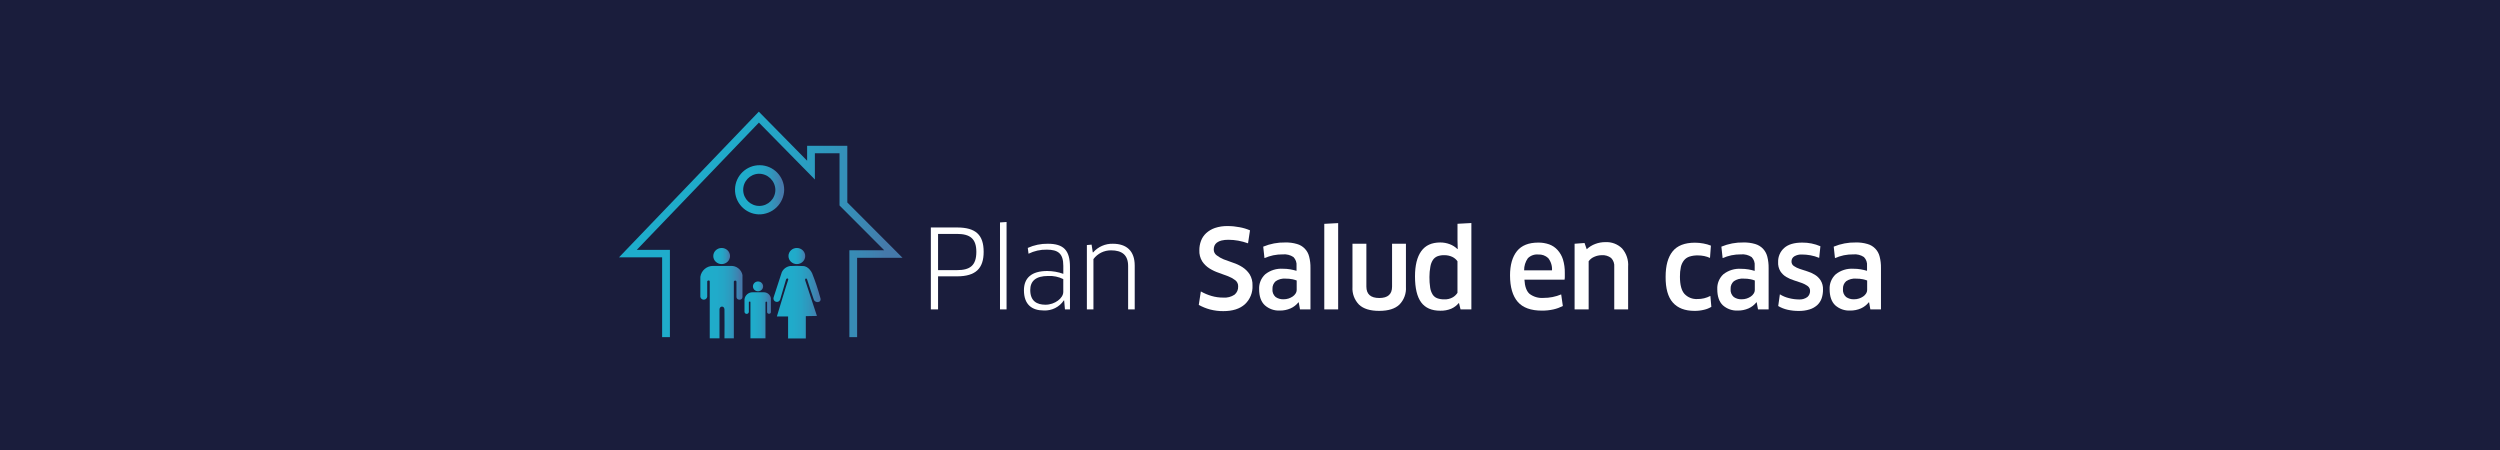
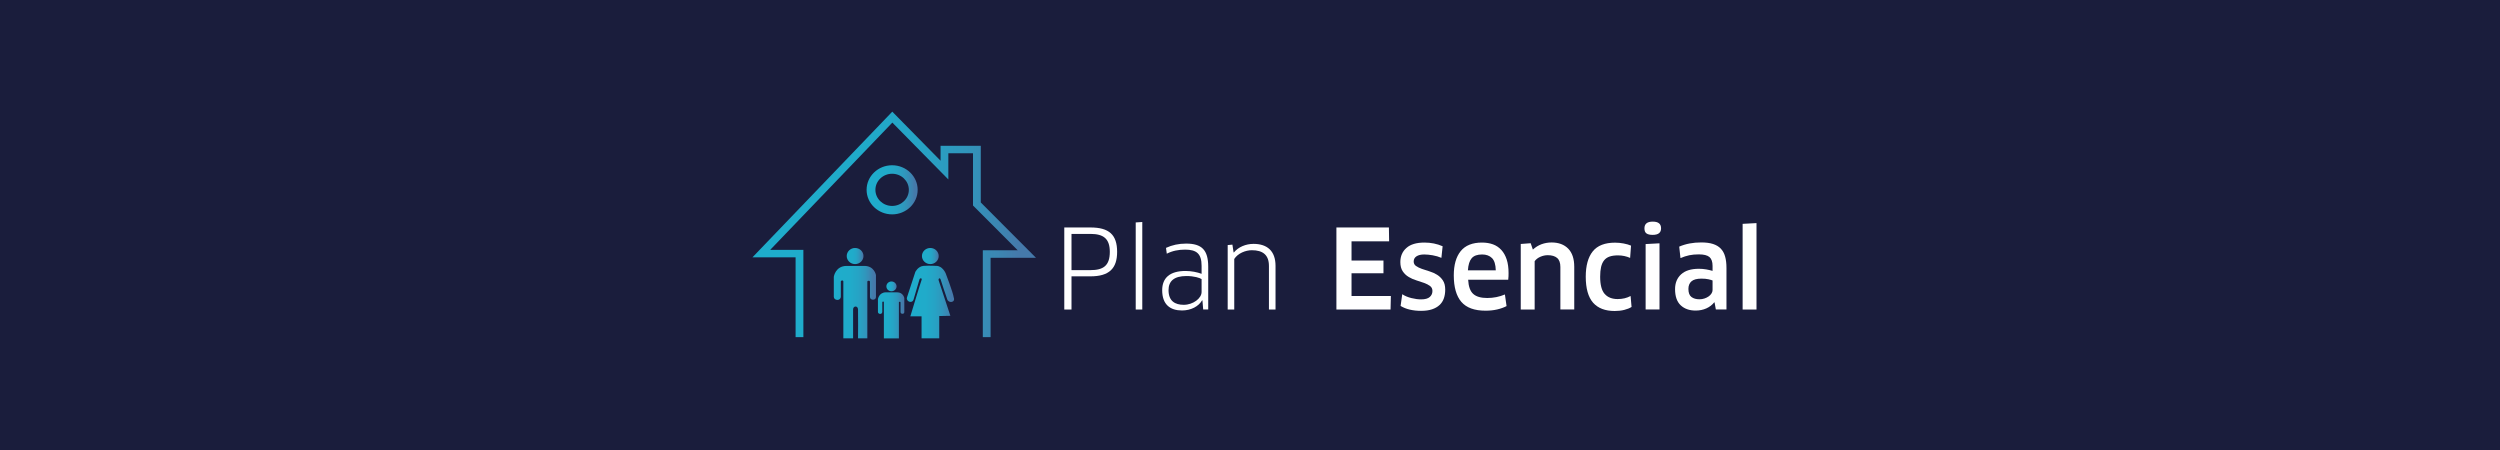
- <svg xmlns="http://www.w3.org/2000/svg" xmlns:xlink="http://www.w3.org/1999/xlink" id="Capa_1" data-name="Capa 1" viewBox="0 0 800 144">
-   <defs>
-     <style>.cls-1{fill:#1a1d3c;}.cls-2{fill:#fff;}.cls-3{fill:url(#linear-gradient);}.cls-4{fill:url(#linear-gradient-2);}.cls-5{fill:url(#linear-gradient-3);}.cls-6{fill:url(#linear-gradient-4);}.cls-7{fill:url(#linear-gradient-5);}.cls-8{fill:url(#linear-gradient-6);}.cls-9{fill:url(#linear-gradient-7);}.cls-10{fill:url(#linear-gradient-8);}</style>
-     <linearGradient id="linear-gradient" x1="198.08" y1="71.8" x2="288.8" y2="71.8" gradientUnits="userSpaceOnUse">
-       <stop offset="0" stop-color="#1eadcb" />
-       <stop offset="0.39" stop-color="#20abca" />
-       <stop offset="0.59" stop-color="#26a3c5" />
-       <stop offset="0.75" stop-color="#3096bc" />
-       <stop offset="0.89" stop-color="#3e83b0" />
-       <stop offset="0.94" stop-color="#4579aa" />
-     </linearGradient>
-     <linearGradient id="linear-gradient-2" x1="234.6" y1="60.74" x2="250.94" y2="60.74" xlink:href="#linear-gradient" />
-     <linearGradient id="linear-gradient-3" x1="228.24" y1="81.93" x2="233.61" y2="81.93" xlink:href="#linear-gradient" />
-     <linearGradient id="linear-gradient-4" x1="252.31" y1="81.93" x2="257.68" y2="81.93" xlink:href="#linear-gradient" />
-     <linearGradient id="linear-gradient-5" x1="240.94" y1="91.64" x2="244.19" y2="91.64" xlink:href="#linear-gradient" />
-     <linearGradient id="linear-gradient-6" x1="224.11" y1="96.68" x2="237.59" y2="96.68" xlink:href="#linear-gradient" />
-     <linearGradient id="linear-gradient-7" x1="238.24" y1="100.9" x2="246.68" y2="100.9" xlink:href="#linear-gradient" />
-     <linearGradient id="linear-gradient-8" x1="247.49" y1="96.65" x2="262.6" y2="96.65" xlink:href="#linear-gradient" />
-   </defs>
-   <rect class="cls-1" width="800" height="144" />
-   <path class="cls-2" d="M306.23,88.43h-6.05V99h-2.31V72.79h8.36c5.95,0,8.54,2.31,8.54,7.8C314.77,85.88,312.25,88.43,306.23,88.43Zm0-13.58h-6.05V86.44h6.05c4.1,0,6.2-1.4,6.2-5.85C312.43,76.39,310.43,74.85,306.23,74.85Z" />
-   <path class="cls-2" d="M320,99V71.18l2.1-.14V99Z" />
-   <path class="cls-2" d="M340.53,96.13l-.1,0A7.28,7.28,0,0,1,334,99.35c-3.75,0-6.34-1.85-6.34-6.47,0-3.92,2.41-6.16,7.46-6.16a15.2,15.2,0,0,1,5.14.91V85.07c0-3.92-1.64-5.18-5.28-5.18a12.59,12.59,0,0,0-5.85,1.3l-.24-1.86A15,15,0,0,1,335.32,78c5,0,7.07,2.06,7.07,7.42V99h-1.61Zm-.28-6.82a9.8,9.8,0,0,0-4.83-1c-4,0-5.74,1.64-5.74,4.51,0,3.5,2.1,4.69,4.87,4.69,3,0,5.7-2.1,5.7-4.09Z" />
-   <path class="cls-2" d="M361,99V85.11c0-3.54-2-5-5.46-5a6.93,6.93,0,0,0-5.64,2.8V99h-2.1V78.42l1.51-.14.38,2.49h.11A8.12,8.12,0,0,1,356.11,78c4.37,0,7,2.27,7,7V99Z" />
-   <path class="cls-2" d="M383.61,97.57l.66-4.31a15.76,15.76,0,0,0,3.43,1.45,13,13,0,0,0,3.75.52,5.7,5.7,0,0,0,3.6-.93,3.2,3.2,0,0,0,1.16-2.64,2.39,2.39,0,0,0-.93-2A9.13,9.13,0,0,0,393,88.4c-.93-.37-1.93-.74-3-1.1a13.81,13.81,0,0,1-3-1.42,7.76,7.76,0,0,1-2.29-2.24,6.22,6.22,0,0,1-.92-3.57,8.33,8.33,0,0,1,.53-3,6.38,6.38,0,0,1,1.64-2.45,8,8,0,0,1,2.82-1.67,12.09,12.09,0,0,1,4.08-.61,19.23,19.23,0,0,1,3.81.37,15,15,0,0,1,3.33,1l-.63,4.15a20.23,20.23,0,0,0-3.15-.85,18.28,18.28,0,0,0-3.12-.28,9,9,0,0,0-2.25.24,4.07,4.07,0,0,0-1.45.67,2.39,2.39,0,0,0-.78,1,3.29,3.29,0,0,0-.22,1.17,2.23,2.23,0,0,0,.93,1.89A9.93,9.93,0,0,0,391.6,83c.92.36,1.93.72,3,1.08a12.94,12.94,0,0,1,3,1.42,7.92,7.92,0,0,1,2.28,2.26,6.4,6.4,0,0,1,.92,3.61,7.66,7.66,0,0,1-2.44,6q-2.44,2.19-6.9,2.19a16.17,16.17,0,0,1-4.25-.53A15.8,15.8,0,0,1,383.61,97.57Z" />
-   <path class="cls-2" d="M402.92,92.52a6.11,6.11,0,0,1,1.94-4.74A8.21,8.21,0,0,1,410.55,86a13.52,13.52,0,0,1,2.34.19,19.09,19.09,0,0,1,2,.47V85.1a3.5,3.5,0,0,0-1-2.85,5.25,5.25,0,0,0-3.38-.85,14.73,14.73,0,0,0-3.06.29,16.31,16.31,0,0,0-2.82.9l-.4-3.66a17.48,17.48,0,0,1,7.07-1.34,12.2,12.2,0,0,1,3.74.49,5.53,5.53,0,0,1,3.88,4,13.67,13.67,0,0,1,.43,3.68V99H416l-.41-2.25-.1,0a6.61,6.61,0,0,1-2.52,1.94,8.27,8.27,0,0,1-3.43.69,6.75,6.75,0,0,1-4.78-1.68Q402.92,96,402.92,92.52Zm4.27-.07a3,3,0,0,0,1,2.59,4.17,4.17,0,0,0,2.55.73,5.19,5.19,0,0,0,1.59-.24,5.31,5.31,0,0,0,1.33-.65,3.23,3.23,0,0,0,.93-.95,2,2,0,0,0,.35-1.09V89.76a8.46,8.46,0,0,0-1.31-.39,10.4,10.4,0,0,0-2.26-.21,4.87,4.87,0,0,0-3.16.84A3.06,3.06,0,0,0,407.19,92.45Z" />
-   <path class="cls-2" d="M423.77,99V71.63l4.44-.24V99Z" />
-   <path class="cls-2" d="M432.79,91.83V78h4.45V91.7c0,2.44,1.37,3.66,4.13,3.66s4.1-1.22,4.09-3.66V78h4.44V91.83a7.33,7.33,0,0,1-2.1,5.65q-2.1,2-6.46,2t-6.46-2A7.39,7.39,0,0,1,432.79,91.83Z" />
-   <path class="cls-2" d="M452.8,88.44c0-3.52.66-6.21,2-8.07s3.34-2.78,6.09-2.78a8.48,8.48,0,0,1,3,.54,7.14,7.14,0,0,1,2.51,1.59l.07-.09-.07-2.79V71.61l4.44-.24V99h-3.47l-.49-2-.1,0a6.43,6.43,0,0,1-2.41,1.8,8.64,8.64,0,0,1-3.47.63c-2.78,0-4.82-.9-6.13-2.68S452.8,92.22,452.8,88.44Zm4.62.19a21,21,0,0,0,.23,3.37,5.78,5.78,0,0,0,.77,2.21,3,3,0,0,0,1.45,1.21,6,6,0,0,0,2.25.37,5,5,0,0,0,2.83-.68,4.51,4.51,0,0,0,1.44-1.41V83.6a4.35,4.35,0,0,0-1.68-1.41,5.85,5.85,0,0,0-2.56-.53A5.75,5.75,0,0,0,460,82a3.12,3.12,0,0,0-1.47,1.19,5.49,5.49,0,0,0-.81,2.15A17.63,17.63,0,0,0,457.42,88.63Z" />
-   <path class="cls-2" d="M483.21,88.12q0-5,2.22-7.77c1.48-1.82,3.74-2.72,6.8-2.72a10.19,10.19,0,0,1,3.52.57A6.65,6.65,0,0,1,498.42,80a8.16,8.16,0,0,1,1.72,3,14.11,14.11,0,0,1,.6,4.35c0,.33,0,.69,0,1.07s0,.74-.08,1.07H487.82c.11,2.16.66,3.68,1.63,4.54a6.57,6.57,0,0,0,4.47,1.3,14.36,14.36,0,0,0,5.66-1.12l.53,3.72a13.32,13.32,0,0,1-3,1.08,16.45,16.45,0,0,1-3.69.39c-3.54,0-6.13-.94-7.75-2.82S483.21,91.9,483.21,88.12Zm4.51-1.61h8.92a5.72,5.72,0,0,0-1.22-3.93,4.3,4.3,0,0,0-3.16-1.14,4.18,4.18,0,0,0-3.34,1.19A6.53,6.53,0,0,0,487.72,86.51Z" />
-   <path class="cls-2" d="M503.87,99v-21l3.18-.24.7,2a8,8,0,0,1,2.74-1.7,9,9,0,0,1,3.25-.58,7.11,7.11,0,0,1,5.31,2A8,8,0,0,1,521,85.38V99h-4.44V85.43a3.6,3.6,0,0,0-1-2.88,4.45,4.45,0,0,0-3-.89,5.92,5.92,0,0,0-2.37.51,4.22,4.22,0,0,0-1.82,1.42V99Z" />
-   <path class="cls-2" d="M533,88.54q0-5.31,2.23-8.09t7.15-2.79a14.66,14.66,0,0,1,2.72.26,12.39,12.39,0,0,1,2.39.68l-.29,3.94a8.72,8.72,0,0,0-1.87-.61,10.38,10.38,0,0,0-2-.2,8.42,8.42,0,0,0-2.68.37,3.76,3.76,0,0,0-1.77,1.2,5.32,5.32,0,0,0-1,2.12,13.91,13.91,0,0,0-.3,3.12c0,2.59.48,4.42,1.45,5.51a5.27,5.27,0,0,0,4.16,1.64,8.52,8.52,0,0,0,4.13-1l.31,3.5a7.88,7.88,0,0,1-2.31.93,12.34,12.34,0,0,1-3.08.36q-4.57,0-6.93-2.66T533,88.54Z" />
-   <path class="cls-2" d="M549.53,92.52a6.11,6.11,0,0,1,1.93-4.74,8.26,8.26,0,0,1,5.7-1.76,13.52,13.52,0,0,1,2.34.19,18.88,18.88,0,0,1,2,.47V85.1a3.5,3.5,0,0,0-1-2.85,5.26,5.26,0,0,0-3.38-.85,14.73,14.73,0,0,0-3.06.29,15.78,15.78,0,0,0-2.82.9l-.4-3.66a17.48,17.48,0,0,1,7.07-1.34,12.29,12.29,0,0,1,3.74.49,5.75,5.75,0,0,1,2.49,1.49,5.87,5.87,0,0,1,1.39,2.53,14.08,14.08,0,0,1,.43,3.68V99h-3.4l-.41-2.25-.11,0a6.58,6.58,0,0,1-2.51,1.94,8.32,8.32,0,0,1-3.44.69,6.71,6.71,0,0,1-4.77-1.68Q549.53,96,549.53,92.52Zm4.27-.07a3,3,0,0,0,1,2.59,4.13,4.13,0,0,0,2.55.73,5.19,5.19,0,0,0,1.59-.24,5.31,5.31,0,0,0,1.33-.65,3.32,3.32,0,0,0,.92-.95,1.93,1.93,0,0,0,.35-1.09V89.76a8.12,8.12,0,0,0-1.31-.39,10.24,10.24,0,0,0-2.25-.21,4.86,4.86,0,0,0-3.16.84A3,3,0,0,0,553.8,92.45Z" />
-   <path class="cls-2" d="M569,83.85a5.78,5.78,0,0,1,1.94-4.5c1.28-1.15,3.21-1.72,5.77-1.72a14.41,14.41,0,0,1,5.82,1.17l-.39,3.72a13,13,0,0,0-2.81-.83,15.83,15.83,0,0,0-2.69-.25,4.43,4.43,0,0,0-2.47.59,1.87,1.87,0,0,0-.89,1.65,1.66,1.66,0,0,0,.75,1.44,7.24,7.24,0,0,0,1.87.92c.74.26,1.56.52,2.43.79a10.29,10.29,0,0,1,2.43,1.09,5.91,5.91,0,0,1,1.85,1.81,5.21,5.21,0,0,1,.75,2.94,8.51,8.51,0,0,1-.43,2.79,5.28,5.28,0,0,1-1.38,2.14A6.48,6.48,0,0,1,579.11,99a11.06,11.06,0,0,1-3.52.5,16.13,16.13,0,0,1-3.56-.38,10.28,10.28,0,0,1-3-1.19l.53-3.75a9.62,9.62,0,0,0,2.91,1.22,12.78,12.78,0,0,0,3.11.42,4.11,4.11,0,0,0,2.78-.77,2.47,2.47,0,0,0,.86-1.92,1.86,1.86,0,0,0-.75-1.58,7.41,7.41,0,0,0-1.91-1c-.77-.29-1.59-.56-2.47-.83a11.17,11.17,0,0,1-2.47-1.09,5.7,5.7,0,0,1-1.9-1.82A5.14,5.14,0,0,1,569,83.85Z" />
-   <path class="cls-2" d="M585.48,92.52a6.11,6.11,0,0,1,1.94-4.74A8.21,8.21,0,0,1,593.11,86a13.52,13.52,0,0,1,2.34.19,18.53,18.53,0,0,1,2,.47V85.1a3.5,3.5,0,0,0-1-2.85,5.25,5.25,0,0,0-3.38-.85,14.73,14.73,0,0,0-3.06.29,16.31,16.31,0,0,0-2.82.9l-.4-3.66a17.48,17.48,0,0,1,7.07-1.34,12.2,12.2,0,0,1,3.74.49,5.53,5.53,0,0,1,3.88,4,13.67,13.67,0,0,1,.43,3.68V99h-3.4l-.4-2.25-.11,0a6.66,6.66,0,0,1-2.51,1.94,8.35,8.35,0,0,1-3.44.69,6.71,6.71,0,0,1-4.77-1.68Q585.48,96,585.48,92.52Zm4.27-.07a3,3,0,0,0,1,2.59,4.11,4.11,0,0,0,2.54.73,5.19,5.19,0,0,0,1.59-.24,5.31,5.31,0,0,0,1.33-.65,3.23,3.23,0,0,0,.93-.95,2,2,0,0,0,.35-1.09V89.76a8.46,8.46,0,0,0-1.31-.39,10.37,10.37,0,0,0-2.25-.21,4.89,4.89,0,0,0-3.17.84A3.06,3.06,0,0,0,589.75,92.45Z" />
-   <polygon class="cls-3" points="274.28 107.88 271.8 107.88 271.8 80.09 282.96 80.09 268.65 65.75 268.65 49.05 260.76 49.05 260.76 57.44 242.85 39.23 203.76 79.96 214.37 79.96 214.37 107.88 211.88 107.88 211.88 82.35 198.08 82.35 242.82 35.73 258.28 51.43 258.28 46.66 271.14 46.66 271.14 64.79 288.8 82.49 274.28 82.49 274.28 107.88" />
-   <path class="cls-4" d="M242.77,68.6a7.87,7.87,0,1,1,8.17-7.86A8,8,0,0,1,242.77,68.6Zm0-13a5.15,5.15,0,1,0,5.35,5.14A5.25,5.25,0,0,0,242.77,55.6Z" />
-   <ellipse class="cls-5" cx="230.93" cy="81.93" rx="2.68" ry="2.58" />
-   <ellipse class="cls-6" cx="254.99" cy="81.93" rx="2.68" ry="2.58" />
-   <ellipse class="cls-7" cx="242.57" cy="91.64" rx="1.63" ry="1.57" />
-   <path class="cls-8" d="M224.11,95V88.57a4.1,4.1,0,0,1,4.13-3.48h5.64A3.63,3.63,0,0,1,237.59,88v7.06c0,1.15-1.88,1.11-1.92,0,0-.81,0-4.38,0-4.9s-.84-.46-.84,0v18.11h-3s.06-8,0-9.26-1.59-1.14-1.59,0v9.26h-3.12s0-17.7,0-18.2-.79-.38-.81,0,0,4.91,0,4.91A1.12,1.12,0,0,1,224.11,95Z" />
-   <path class="cls-9" d="M238.24,99.84v-4.1a2.58,2.58,0,0,1,2.58-2.21h3.54a2.28,2.28,0,0,1,2.32,1.85v4.49c0,.73-1.18.71-1.2,0,0-.52,0-2.78,0-3.12s-.53-.29-.53,0v11.52h-4.81V96.7c0-.32-.5-.24-.51,0s0,3.12,0,3.12A.7.7,0,0,1,238.24,99.84Z" />
-   <path class="cls-10" d="M252.19,108.27v-7H248.6s3.32-11,3.59-11.62-.49-.78-.67-.16-1.46,5.06-1.87,6.36a1.1,1.1,0,1,1-2.1-.68l2.64-8.1a3.54,3.54,0,0,1,2.65-1.94,33.79,33.79,0,0,1,4,0c2-.06,3.05,2.34,3.05,2.34a70.67,70.67,0,0,1,2.61,7.83c.58,1.63-1.69,1.82-2.1.52-.32-1-1.86-5.42-2.07-6.23s-.87-.47-.65.19l3.74,11.32-3.56.07v7.14H252" />
+ <svg xmlns="http://www.w3.org/2000/svg" version="1.1" id="Capa_1" x="0px" y="0px" viewBox="0 0 800 144" style="enable-background:new 0 0 800 144;" xml:space="preserve">
+   <style type="text/css">
+ 	.st0{fill:#1A1D3C;}
+ 	.st1{enable-background:new    ;}
+ 	.st2{fill:#FFFFFF;}
+ 	.st3{fill:url(#SVGID_1_);}
+ 	.st4{fill:url(#SVGID_2_);}
+ 	.st5{fill:url(#SVGID_3_);}
+ 	.st6{fill:url(#SVGID_4_);}
+ 	.st7{fill:url(#SVGID_5_);}
+ 	.st8{fill:url(#SVGID_6_);}
+ 	.st9{fill:url(#SVGID_7_);}
+ 	.st10{fill:url(#SVGID_8_);}
+ </style>
+   <rect x="-12.54" y="-6.03" class="st0" width="825.08" height="213.06" />
+   <g>
+     <g class="st1">
+       <path class="st2" d="M348.94,88.43h-6.06v10.61h-2.31V72.79h8.37c5.95,0,8.54,2.31,8.54,7.81    C357.48,85.88,354.96,88.43,348.94,88.43z M348.94,74.85h-6.06v11.59h6.06c4.1,0,6.2-1.4,6.2-5.85    C355.13,76.39,353.14,74.85,348.94,74.85z" />
+       <path class="st2" d="M363.43,99.04V71.18l2.1-0.14v28H363.43z" />
+       <path class="st2" d="M384.78,96.13l-0.1-0.04c-1.12,1.96-3.57,3.26-6.44,3.26c-3.75,0-6.34-1.86-6.34-6.48    c0-3.92,2.42-6.16,7.46-6.16c1.86,0,3.75,0.38,5.15,0.91v-2.56c0-3.92-1.65-5.18-5.29-5.18c-2.14,0-4.06,0.39-5.85,1.3l-0.25-1.86    c1.96-0.91,4.06-1.37,6.44-1.37c5.04,0,7.07,2.07,7.07,7.42v13.65h-1.61L384.78,96.13z M384.5,89.31    c-0.53-0.38-2.35-0.98-4.83-0.98c-3.99,0-5.74,1.64-5.74,4.52c0,3.5,2.1,4.69,4.87,4.69c3.01,0,5.71-2.1,5.71-4.1V89.31z" />
+       <path class="st2" d="M406.06,99.04V85.11c0-3.54-1.96-5.04-5.46-5.04c-2.03,0-4.48,0.98-5.64,2.8v16.17h-2.1V78.42l1.51-0.14    l0.38,2.49h0.11c1.4-1.72,3.78-2.73,6.27-2.73c4.38,0,7.04,2.28,7.04,7.04v13.97H406.06z" />
+     </g>
+     <g class="st1">
+       <path class="st2" d="M427.65,99.04V72.79h16.8l0.07,4.44h-12.03v6.15h10.22v4.07h-10.22v7.28h12.59l-0.1,4.31H427.65z" />
+       <path class="st2" d="M448.11,83.85c0-1.85,0.64-3.35,1.93-4.5c1.29-1.15,3.21-1.73,5.78-1.73c2.09,0,4.03,0.39,5.82,1.18    l-0.39,3.71c-0.88-0.38-1.82-0.65-2.81-0.82c-0.99-0.17-1.88-0.26-2.69-0.26c-1.05,0-1.87,0.2-2.47,0.59    c-0.6,0.39-0.9,0.95-0.9,1.66c0,0.61,0.25,1.09,0.75,1.44s1.13,0.66,1.87,0.92c0.75,0.26,1.56,0.52,2.43,0.79    c0.88,0.27,1.69,0.63,2.43,1.09c0.74,0.46,1.36,1.06,1.86,1.81s0.75,1.73,0.75,2.94c0,1.02-0.14,1.95-0.43,2.79    c-0.29,0.84-0.75,1.55-1.38,2.14s-1.43,1.05-2.41,1.38s-2.15,0.49-3.52,0.49c-1.26,0-2.45-0.13-3.55-0.38    c-1.11-0.25-2.1-0.65-2.99-1.19l0.53-3.75c0.82,0.54,1.79,0.95,2.91,1.23s2.15,0.42,3.11,0.42c1.29,0,2.22-0.26,2.79-0.77    c0.57-0.51,0.85-1.16,0.85-1.92c0-0.67-0.25-1.2-0.75-1.58c-0.5-0.38-1.14-0.71-1.91-0.99c-0.77-0.28-1.59-0.55-2.47-0.82    c-0.88-0.27-1.7-0.63-2.47-1.09c-0.77-0.46-1.4-1.06-1.91-1.82C448.36,86.05,448.11,85.07,448.11,83.85z" />
+       <path class="st2" d="M465.21,88.12c0-3.36,0.74-5.95,2.22-7.77s3.75-2.73,6.8-2.73c1.31,0,2.48,0.19,3.52,0.57    s1.93,0.98,2.67,1.79c0.75,0.81,1.32,1.83,1.72,3.05c0.4,1.23,0.6,2.67,0.6,4.35c0,0.33-0.01,0.69-0.02,1.07    c-0.01,0.38-0.04,0.74-0.09,1.07h-12.82c0.11,2.16,0.66,3.68,1.63,4.54c0.97,0.87,2.46,1.3,4.47,1.3c2,0,3.89-0.38,5.66-1.13    l0.53,3.72c-0.89,0.46-1.9,0.82-3.03,1.08s-2.36,0.39-3.69,0.39c-3.54,0-6.13-0.94-7.75-2.82    C466.03,94.73,465.21,91.9,465.21,88.12z M469.73,86.51h8.92c-0.05-1.86-0.45-3.17-1.22-3.93c-0.77-0.76-1.82-1.15-3.15-1.15    c-1.54,0-2.65,0.4-3.34,1.2S469.84,84.72,469.73,86.51z" />
+       <path class="st2" d="M486.64,99.04V78.07l3.18-0.24l0.7,2.04c0.8-0.75,1.71-1.32,2.74-1.71c1.03-0.38,2.11-0.57,3.25-0.57    c2.25,0,4.02,0.66,5.31,1.97c1.29,1.32,1.94,3.25,1.94,5.82v13.65h-4.44V85.43c0-1.33-0.35-2.29-1.04-2.88s-1.69-0.89-3-0.89    c-0.8,0-1.59,0.17-2.37,0.51c-0.78,0.34-1.39,0.81-1.82,1.42v15.45H486.64z" />
+       <path class="st2" d="M507.44,88.54c0-3.54,0.75-6.24,2.24-8.1c1.49-1.86,3.87-2.79,7.14-2.79c0.91,0,1.82,0.09,2.73,0.26    c0.91,0.17,1.7,0.4,2.38,0.69l-0.29,3.93c-0.58-0.26-1.2-0.46-1.86-0.6c-0.66-0.14-1.33-0.21-2.02-0.21    c-1.05,0-1.94,0.12-2.67,0.37c-0.73,0.25-1.32,0.65-1.77,1.21s-0.77,1.26-0.97,2.12c-0.2,0.86-0.3,1.9-0.3,3.13    c0,2.58,0.48,4.42,1.45,5.51c0.97,1.09,2.35,1.64,4.15,1.64c1.56,0,2.94-0.33,4.14-0.98l0.31,3.5c-0.6,0.39-1.37,0.7-2.31,0.94    s-1.96,0.36-3.08,0.36c-3.05,0-5.36-0.89-6.93-2.66C508.23,95.07,507.44,92.3,507.44,88.54z" />
+       <path class="st2" d="M526.22,73.07c0-1.44,0.89-2.16,2.67-2.15c1.78,0,2.66,0.72,2.65,2.15c0,1.4-0.9,2.09-2.69,2.09    c-0.87,0-1.53-0.15-1.97-0.46C526.44,74.4,526.22,73.86,526.22,73.07z M526.6,99.04V78.1l4.44-0.24v21.17H526.6z" />
+       <path class="st2" d="M536.02,92.52c0-1.98,0.65-3.56,1.94-4.74s3.19-1.77,5.69-1.77c0.82,0,1.6,0.07,2.34,0.2    c0.74,0.13,1.42,0.29,2.03,0.47V85.1c0-1.34-0.34-2.29-1.01-2.86c-0.68-0.56-1.8-0.84-3.38-0.84c-1.15,0-2.17,0.09-3.06,0.28    c-0.89,0.19-1.83,0.49-2.82,0.9l-0.4-3.66c2.08-0.9,4.44-1.35,7.07-1.34c1.48,0,2.72,0.16,3.74,0.49    c1.02,0.33,1.85,0.82,2.49,1.49c0.64,0.67,1.1,1.51,1.39,2.54s0.43,2.25,0.43,3.67v13.26h-3.4l-0.41-2.25l-0.11-0.03    c-0.65,0.82-1.49,1.47-2.51,1.93c-1.03,0.46-2.17,0.7-3.44,0.7c-1.98,0-3.57-0.56-4.77-1.68S536.02,94.86,536.02,92.52z     M540.29,92.45c0,1.24,0.33,2.1,0.98,2.59c0.65,0.49,1.5,0.73,2.55,0.73c0.56,0,1.09-0.08,1.59-0.25c0.5-0.17,0.94-0.38,1.33-0.65    c0.39-0.27,0.7-0.58,0.93-0.95c0.23-0.36,0.35-0.73,0.35-1.09v-3.08c-0.26-0.11-0.7-0.24-1.31-0.38    c-0.61-0.14-1.36-0.21-2.25-0.21c-1.44,0-2.5,0.28-3.16,0.84S540.29,91.38,540.29,92.45z" />
+       <path class="st2" d="M557.64,99.04V71.63l4.44-0.24v27.65H557.64z" />
+     </g>
+     <g>
+       <linearGradient id="SVGID_1_" gradientUnits="userSpaceOnUse" x1="240.78" y1="74.195" x2="331.51" y2="74.195" gradientTransform="matrix(1 0 0 -1 0 146)">
+         <stop offset="0" style="stop-color:#1EADCB" />
+         <stop offset="0.389" style="stop-color:#20ABCA" />
+         <stop offset="0.591" style="stop-color:#26A3C5" />
+         <stop offset="0.75" style="stop-color:#3096BC" />
+         <stop offset="0.886" style="stop-color:#3E83B0" />
+         <stop offset="0.939" style="stop-color:#4579AA" />
+       </linearGradient>
+       <polygon class="st3" points="316.99,107.88 314.5,107.88 314.5,80.09 325.67,80.09 311.36,65.76 311.36,49.05 303.47,49.05     303.47,57.43 285.55,39.23 246.46,79.96 257.08,79.96 257.08,107.88 254.59,107.88 254.59,82.35 240.78,82.35 285.53,35.73     300.98,51.43 300.98,46.66 313.85,46.66 313.85,64.79 331.51,82.49 316.99,82.49   " />
+       <linearGradient id="SVGID_2_" gradientUnits="userSpaceOnUse" x1="277.31" y1="85.26" x2="293.65" y2="85.26" gradientTransform="matrix(1 0 0 -1 0 146)">
+         <stop offset="0" style="stop-color:#1EADCB" />
+         <stop offset="0.389" style="stop-color:#20ABCA" />
+         <stop offset="0.591" style="stop-color:#26A3C5" />
+         <stop offset="0.75" style="stop-color:#3096BC" />
+         <stop offset="0.886" style="stop-color:#3E83B0" />
+         <stop offset="0.939" style="stop-color:#4579AA" />
+       </linearGradient>
+       <path class="st4" d="M285.48,68.6c-4.5,0-8.17-3.53-8.17-7.86s3.66-7.86,8.17-7.86c4.5,0,8.17,3.53,8.17,7.86    C293.65,65.08,289.98,68.6,285.48,68.6z M285.48,55.6c-2.95,0-5.35,2.31-5.35,5.15s2.4,5.15,5.35,5.15s5.35-2.31,5.35-5.15    C290.83,57.9,288.43,55.6,285.48,55.6z" />
+       <linearGradient id="SVGID_3_" gradientUnits="userSpaceOnUse" x1="270.95" y1="64.07" x2="276.316" y2="64.07" gradientTransform="matrix(1 0 0 -1 0 146)">
+         <stop offset="0" style="stop-color:#1EADCB" />
+         <stop offset="0.389" style="stop-color:#20ABCA" />
+         <stop offset="0.591" style="stop-color:#26A3C5" />
+         <stop offset="0.75" style="stop-color:#3096BC" />
+         <stop offset="0.886" style="stop-color:#3E83B0" />
+         <stop offset="0.939" style="stop-color:#4579AA" />
+       </linearGradient>
+       <ellipse class="st5" cx="273.63" cy="81.93" rx="2.68" ry="2.58" />
+       <linearGradient id="SVGID_4_" gradientUnits="userSpaceOnUse" x1="295.02" y1="64.07" x2="300.386" y2="64.07" gradientTransform="matrix(1 0 0 -1 0 146)">
+         <stop offset="0" style="stop-color:#1EADCB" />
+         <stop offset="0.389" style="stop-color:#20ABCA" />
+         <stop offset="0.591" style="stop-color:#26A3C5" />
+         <stop offset="0.75" style="stop-color:#3096BC" />
+         <stop offset="0.886" style="stop-color:#3E83B0" />
+         <stop offset="0.939" style="stop-color:#4579AA" />
+       </linearGradient>
+       <ellipse class="st6" cx="297.7" cy="81.93" rx="2.68" ry="2.58" />
+       <linearGradient id="SVGID_5_" gradientUnits="userSpaceOnUse" x1="283.645" y1="54.36" x2="286.9" y2="54.36" gradientTransform="matrix(1 0 0 -1 0 146)">
+         <stop offset="0" style="stop-color:#1EADCB" />
+         <stop offset="0.389" style="stop-color:#20ABCA" />
+         <stop offset="0.591" style="stop-color:#26A3C5" />
+         <stop offset="0.75" style="stop-color:#3096BC" />
+         <stop offset="0.886" style="stop-color:#3E83B0" />
+         <stop offset="0.939" style="stop-color:#4579AA" />
+       </linearGradient>
+       <ellipse class="st7" cx="285.27" cy="91.64" rx="1.63" ry="1.57" />
+       <linearGradient id="SVGID_6_" gradientUnits="userSpaceOnUse" x1="266.82" y1="49.32" x2="280.3" y2="49.32" gradientTransform="matrix(1 0 0 -1 0 146)">
+         <stop offset="0" style="stop-color:#1EADCB" />
+         <stop offset="0.389" style="stop-color:#20ABCA" />
+         <stop offset="0.591" style="stop-color:#26A3C5" />
+         <stop offset="0.75" style="stop-color:#3096BC" />
+         <stop offset="0.886" style="stop-color:#3E83B0" />
+         <stop offset="0.939" style="stop-color:#4579AA" />
+       </linearGradient>
+       <path class="st8" d="M266.82,95.01c0-1.12,0-6.44,0-6.44s0.48-3.48,4.13-3.48s2.43,0,5.64,0c3.21,0,3.71,2.91,3.71,2.91    s0,5.92,0,7.06s-1.88,1.11-1.91,0c-0.03-0.82,0-4.38,0-4.91c0-0.41-0.84-0.45-0.84,0s0,18.12,0,18.12h-2.98c0,0,0.07-7.96,0-9.27    c-0.07-1.3-1.58-1.14-1.58,0s0,9.27,0,9.27h-3.12c0,0,0.01-17.71,0-18.2s-0.79-0.38-0.81,0c-0.02,0.45,0,4.9,0,4.9    C268.91,96.48,266.82,96.13,266.82,95.01z" />
+       <linearGradient id="SVGID_7_" gradientUnits="userSpaceOnUse" x1="280.94" y1="45.09" x2="289.38" y2="45.09" gradientTransform="matrix(1 0 0 -1 0 146)">
+         <stop offset="0" style="stop-color:#1EADCB" />
+         <stop offset="0.389" style="stop-color:#20ABCA" />
+         <stop offset="0.591" style="stop-color:#26A3C5" />
+         <stop offset="0.75" style="stop-color:#3096BC" />
+         <stop offset="0.886" style="stop-color:#3E83B0" />
+         <stop offset="0.939" style="stop-color:#4579AA" />
+       </linearGradient>
+       <path class="st9" d="M280.94,99.84c0-0.71,0-4.09,0-4.09s0.3-2.21,2.59-2.21c2.28,0,1.52,0,3.53,0s2.32,1.85,2.32,1.85    s0,3.76,0,4.49s-1.18,0.7-1.2,0c-0.02-0.52,0-2.79,0-3.12c0-0.26-0.53-0.29-0.53,0s0,11.52,0,11.52h-1.87h-0.99h-1.95    c0,0,0.01-11.26,0-11.58c-0.01-0.31-0.5-0.24-0.51,0c-0.01,0.29,0,3.12,0,3.12C282.25,100.77,280.94,100.55,280.94,99.84z" />
+       <linearGradient id="SVGID_8_" gradientUnits="userSpaceOnUse" x1="290.187" y1="49.356" x2="305.304" y2="49.356" gradientTransform="matrix(1 0 0 -1 0 146)">
+         <stop offset="0" style="stop-color:#1EADCB" />
+         <stop offset="0.389" style="stop-color:#20ABCA" />
+         <stop offset="0.591" style="stop-color:#26A3C5" />
+         <stop offset="0.75" style="stop-color:#3096BC" />
+         <stop offset="0.886" style="stop-color:#3E83B0" />
+         <stop offset="0.939" style="stop-color:#4579AA" />
+       </linearGradient>
+       <path class="st10" d="M294.9,108.27v-7.05h-3.59c0,0,3.32-10.99,3.59-11.61s-0.5-0.79-0.68-0.16c-0.18,0.62-1.46,5.06-1.87,6.36    c-0.44,1.5-2.55,0.68-2.1-0.69c0.45-1.37,2.65-8.09,2.65-8.09s0.85-1.81,2.65-1.95s4,0,4,0c2.03-0.06,3.05,2.34,3.05,2.34    s2.34,6.04,2.61,7.83c0.58,1.63-1.7,1.83-2.1,0.52c-0.32-0.97-1.87-5.42-2.07-6.23s-0.87-0.47-0.66,0.2    c0.22,0.66,3.74,11.32,3.74,11.32l-3.56,0.07v7.14h-5.87" />
+     </g>
+   </g>
</svg>
